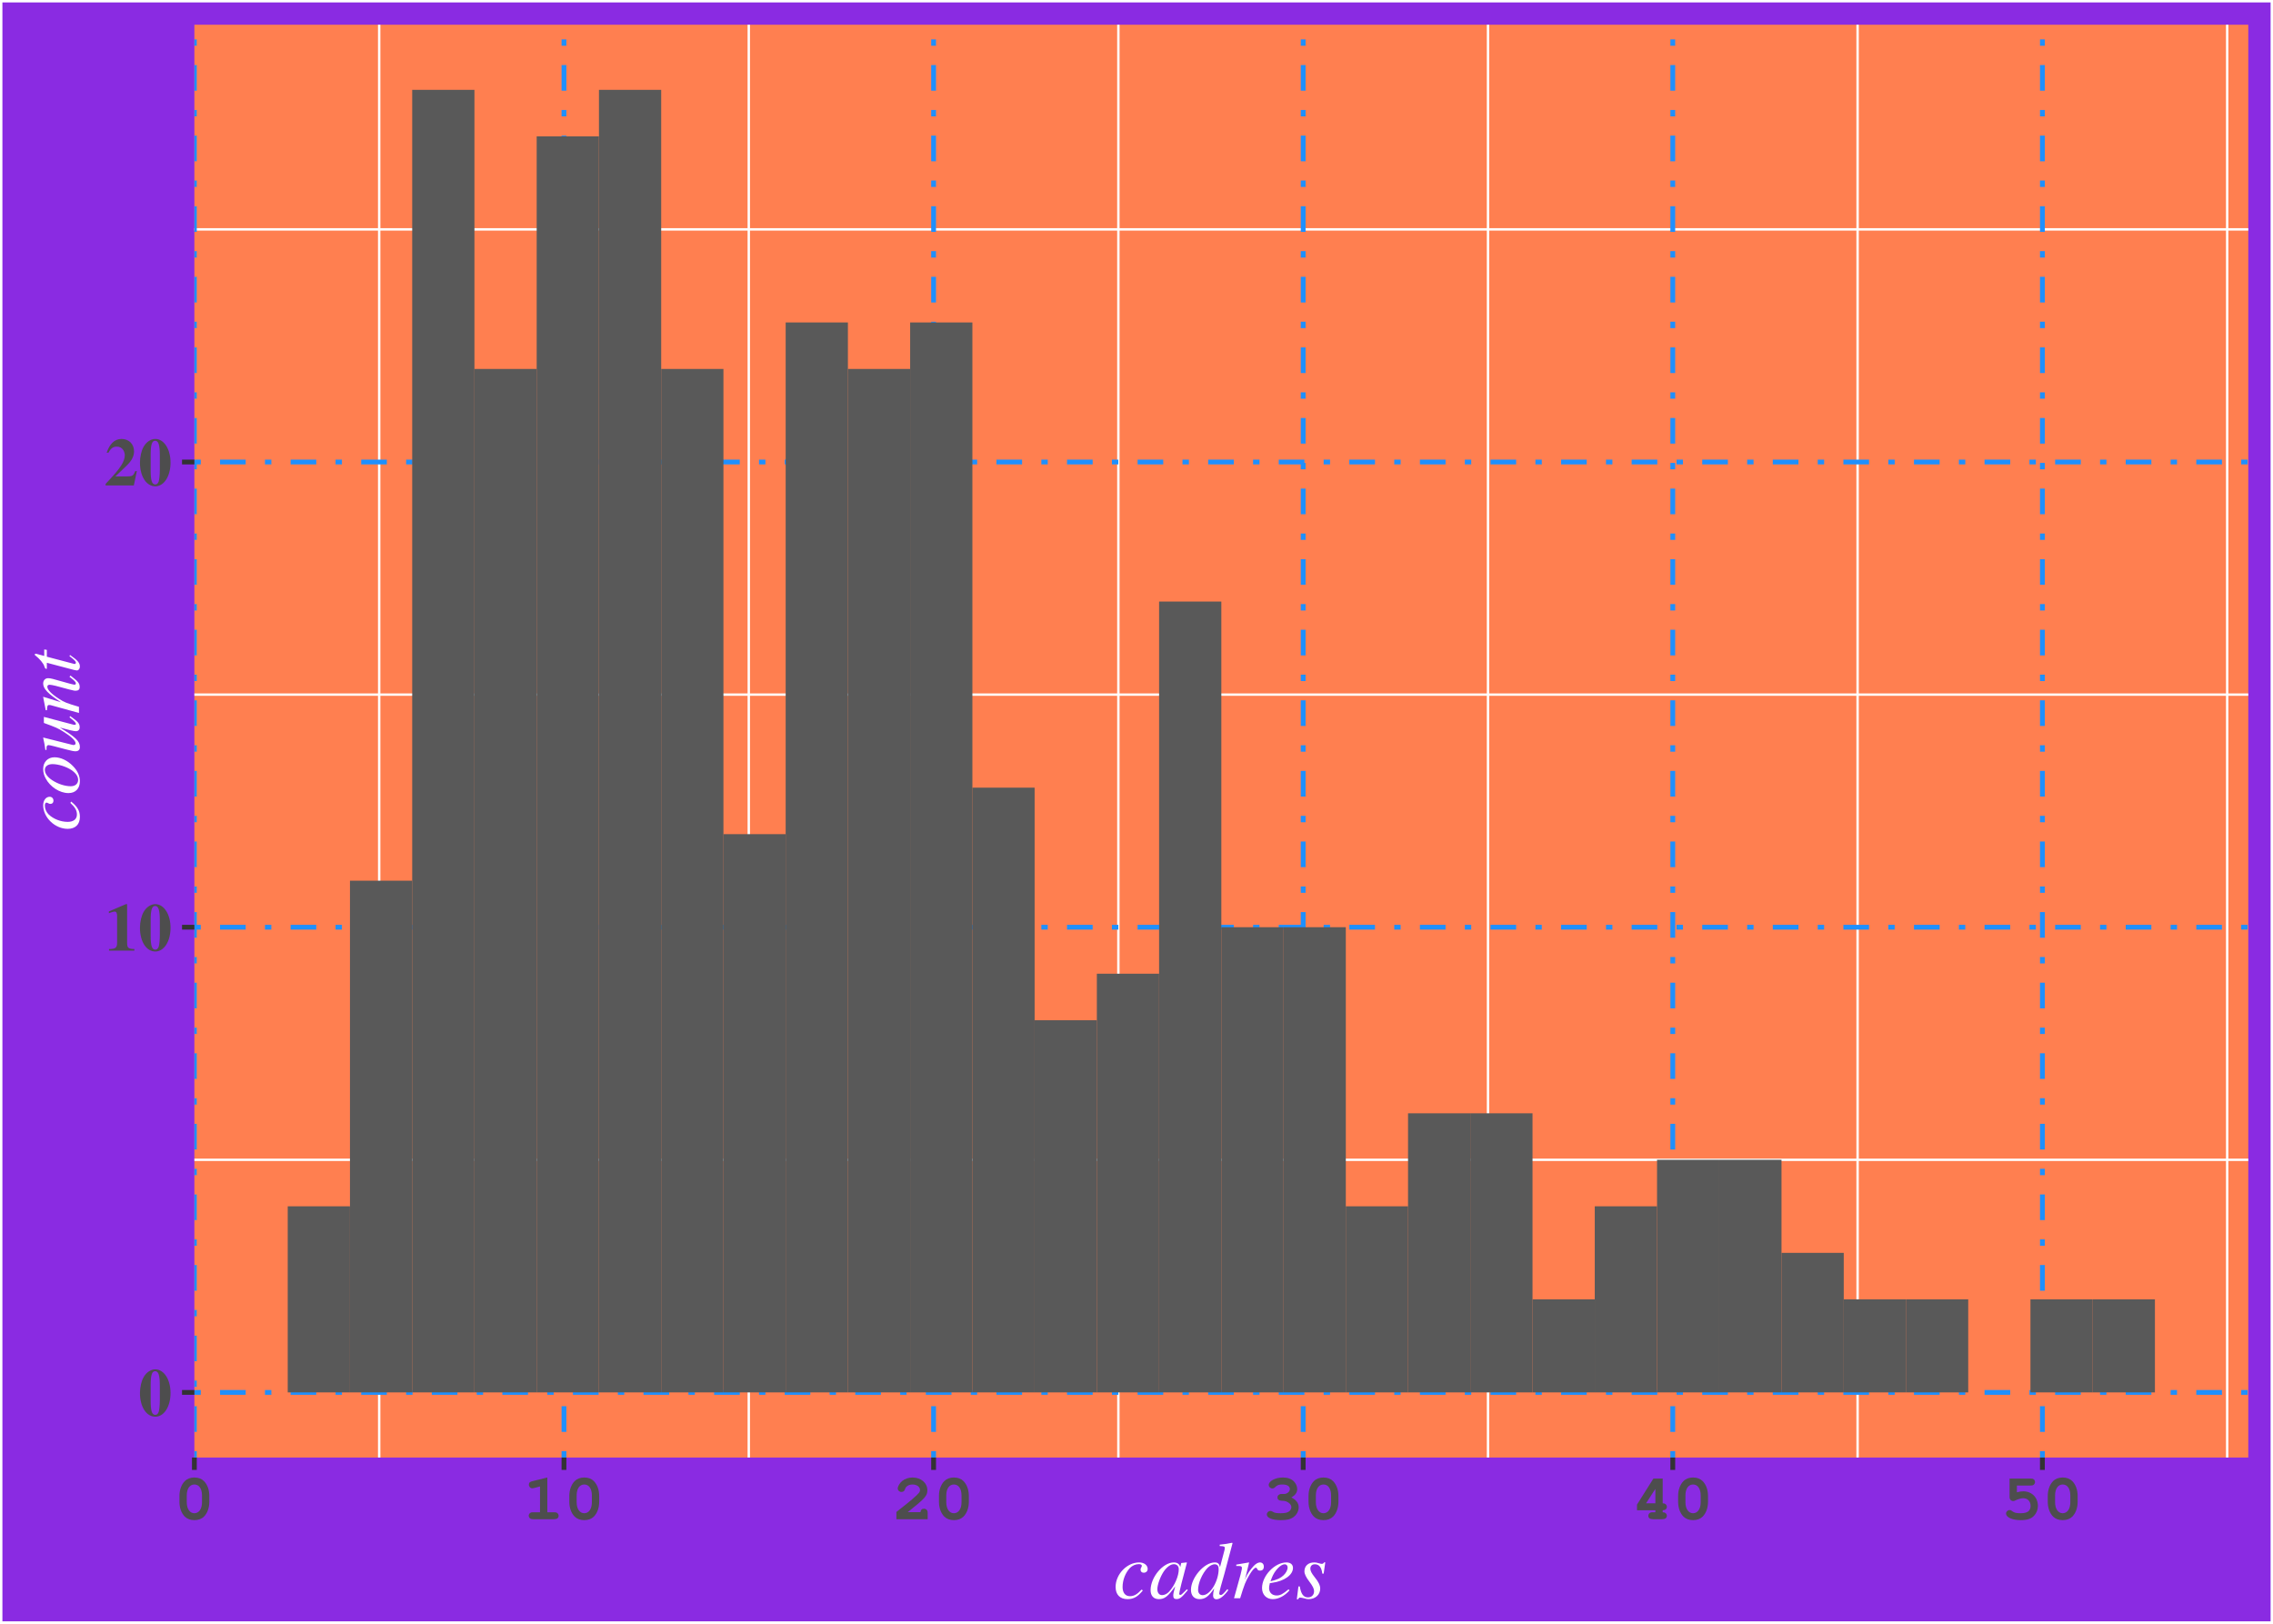
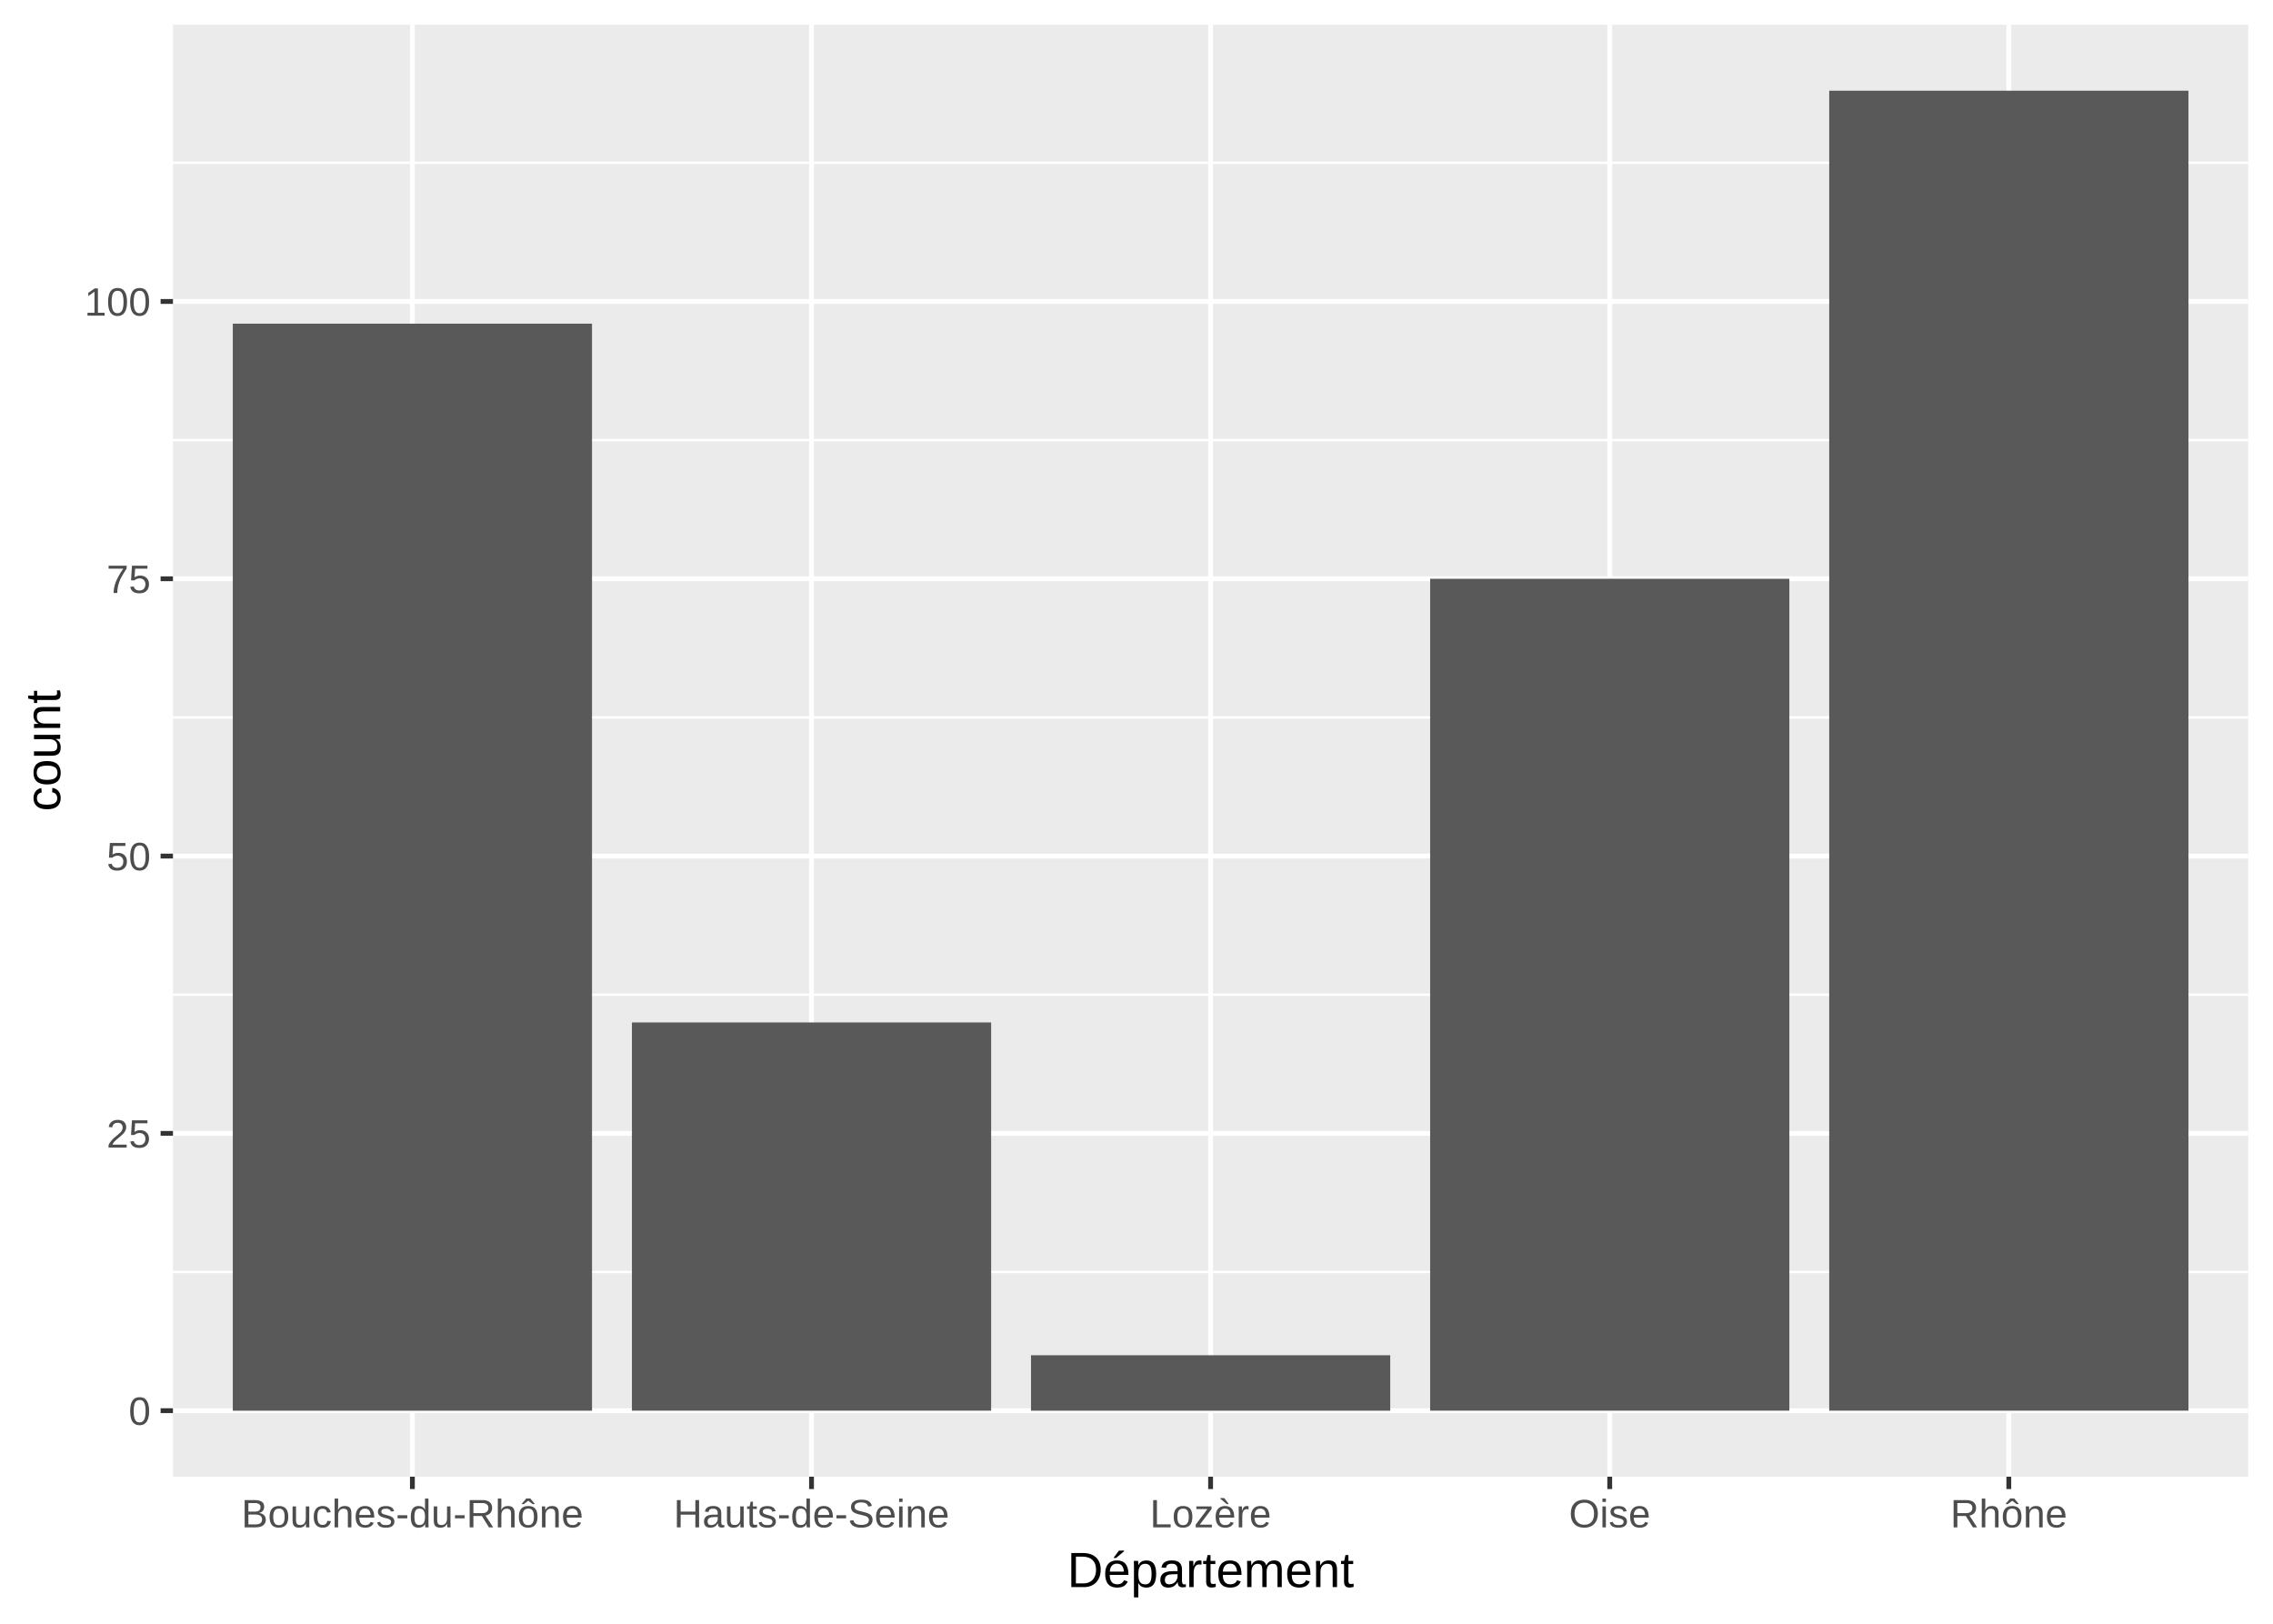
<svg xmlns="http://www.w3.org/2000/svg" viewBox="0 0 504.00 360.00">
  <defs>
    <style type="text/css">
    line, polyline, path, rect, circle {
      fill: none;
      stroke: #000000;
      stroke-linecap: round;
      stroke-linejoin: round;
      stroke-miterlimit: 10.00;
    }
  </style>
  </defs>
  <rect width="100%" height="100%" style="stroke: none; fill: #FFFFFF;" />
-   <rect x="0.00" y="0.00" width="504.00" height="360.00" style="stroke-width: 1.07; stroke: #FFFFFF; fill: #8A2BE2;" />
+   <rect x="0.00" y="0.00" width="504.00" height="360.00" style="stroke-width: 1.07; stroke: #FFFFFF; fill: #FFFFFF;" />
  <defs>
-     <clipPath id="cpNDMuMTAxOHw0OTguNTIxfDMyMy4xNDh8NS40Nzk0NQ==">
-       <rect x="43.10" y="5.48" width="455.42" height="317.67" />
+     <clipPath id="cpMzguMzQ3MXw0OTguNTIxfDMyNy4zOTZ8NS40Nzk0NQ==">
+       <rect x="38.35" y="5.48" width="460.17" height="321.92" />
    </clipPath>
  </defs>
-   <rect x="43.10" y="5.48" width="455.42" height="317.67" style="stroke-width: 1.07; stroke: none; fill: #FF7F50;" clip-path="url(#cpNDMuMTAxOHw0OTguNTIxfDMyMy4xNDh8NS40Nzk0NQ==)" />
-   <polyline points="43.10,257.14 498.52,257.14 " style="stroke-width: 0.53; stroke: #FFFFFF; stroke-linecap: butt;" clip-path="url(#cpNDMuMTAxOHw0OTguNTIxfDMyMy4xNDh8NS40Nzk0NQ==)" />
-   <polyline points="43.10,154.00 498.52,154.00 " style="stroke-width: 0.53; stroke: #FFFFFF; stroke-linecap: butt;" clip-path="url(#cpNDMuMTAxOHw0OTguNTIxfDMyMy4xNDh8NS40Nzk0NQ==)" />
-   <polyline points="43.10,50.86 498.52,50.86 " style="stroke-width: 0.53; stroke: #FFFFFF; stroke-linecap: butt;" clip-path="url(#cpNDMuMTAxOHw0OTguNTIxfDMyMy4xNDh8NS40Nzk0NQ==)" />
-   <polyline points="84.08,323.15 84.08,5.48 " style="stroke-width: 0.53; stroke: #FFFFFF; stroke-linecap: butt;" clip-path="url(#cpNDMuMTAxOHw0OTguNTIxfDMyMy4xNDh8NS40Nzk0NQ==)" />
-   <polyline points="166.03,323.15 166.03,5.48 " style="stroke-width: 0.53; stroke: #FFFFFF; stroke-linecap: butt;" clip-path="url(#cpNDMuMTAxOHw0OTguNTIxfDMyMy4xNDh8NS40Nzk0NQ==)" />
-   <polyline points="247.98,323.15 247.98,5.48 " style="stroke-width: 0.53; stroke: #FFFFFF; stroke-linecap: butt;" clip-path="url(#cpNDMuMTAxOHw0OTguNTIxfDMyMy4xNDh8NS40Nzk0NQ==)" />
-   <polyline points="329.94,323.15 329.94,5.48 " style="stroke-width: 0.53; stroke: #FFFFFF; stroke-linecap: butt;" clip-path="url(#cpNDMuMTAxOHw0OTguNTIxfDMyMy4xNDh8NS40Nzk0NQ==)" />
-   <polyline points="411.89,323.15 411.89,5.48 " style="stroke-width: 0.53; stroke: #FFFFFF; stroke-linecap: butt;" clip-path="url(#cpNDMuMTAxOHw0OTguNTIxfDMyMy4xNDh8NS40Nzk0NQ==)" />
-   <polyline points="493.84,323.15 493.84,5.48 " style="stroke-width: 0.53; stroke: #FFFFFF; stroke-linecap: butt;" clip-path="url(#cpNDMuMTAxOHw0OTguNTIxfDMyMy4xNDh8NS40Nzk0NQ==)" />
-   <polyline points="43.10,308.71 498.52,308.71 " style="stroke-width: 1.07; stroke: #1E90FF; stroke-dasharray: 1.42,4.27,5.69,4.27; stroke-linecap: butt;" clip-path="url(#cpNDMuMTAxOHw0OTguNTIxfDMyMy4xNDh8NS40Nzk0NQ==)" />
-   <polyline points="43.10,205.57 498.52,205.57 " style="stroke-width: 1.07; stroke: #1E90FF; stroke-dasharray: 1.42,4.27,5.69,4.27; stroke-linecap: butt;" clip-path="url(#cpNDMuMTAxOHw0OTguNTIxfDMyMy4xNDh8NS40Nzk0NQ==)" />
-   <polyline points="43.10,102.43 498.52,102.43 " style="stroke-width: 1.07; stroke: #1E90FF; stroke-dasharray: 1.42,4.27,5.69,4.27; stroke-linecap: butt;" clip-path="url(#cpNDMuMTAxOHw0OTguNTIxfDMyMy4xNDh8NS40Nzk0NQ==)" />
-   <polyline points="43.10,323.15 43.10,5.48 " style="stroke-width: 1.07; stroke: #1E90FF; stroke-dasharray: 1.42,4.27,5.69,4.27; stroke-linecap: butt;" clip-path="url(#cpNDMuMTAxOHw0OTguNTIxfDMyMy4xNDh8NS40Nzk0NQ==)" />
-   <polyline points="125.05,323.15 125.05,5.48 " style="stroke-width: 1.07; stroke: #1E90FF; stroke-dasharray: 1.42,4.27,5.69,4.27; stroke-linecap: butt;" clip-path="url(#cpNDMuMTAxOHw0OTguNTIxfDMyMy4xNDh8NS40Nzk0NQ==)" />
-   <polyline points="207.01,323.15 207.01,5.48 " style="stroke-width: 1.07; stroke: #1E90FF; stroke-dasharray: 1.42,4.27,5.69,4.27; stroke-linecap: butt;" clip-path="url(#cpNDMuMTAxOHw0OTguNTIxfDMyMy4xNDh8NS40Nzk0NQ==)" />
-   <polyline points="288.96,323.15 288.96,5.48 " style="stroke-width: 1.07; stroke: #1E90FF; stroke-dasharray: 1.42,4.27,5.69,4.27; stroke-linecap: butt;" clip-path="url(#cpNDMuMTAxOHw0OTguNTIxfDMyMy4xNDh8NS40Nzk0NQ==)" />
-   <polyline points="370.91,323.15 370.91,5.48 " style="stroke-width: 1.07; stroke: #1E90FF; stroke-dasharray: 1.42,4.27,5.69,4.27; stroke-linecap: butt;" clip-path="url(#cpNDMuMTAxOHw0OTguNTIxfDMyMy4xNDh8NS40Nzk0NQ==)" />
-   <polyline points="452.87,323.15 452.87,5.48 " style="stroke-width: 1.07; stroke: #1E90FF; stroke-dasharray: 1.42,4.27,5.69,4.27; stroke-linecap: butt;" clip-path="url(#cpNDMuMTAxOHw0OTguNTIxfDMyMy4xNDh8NS40Nzk0NQ==)" />
-   <rect x="63.80" y="267.45" width="13.80" height="41.26" style="stroke-width: 1.07; stroke: none; stroke-linecap: butt; fill: #595959;" clip-path="url(#cpNDMuMTAxOHw0OTguNTIxfDMyMy4xNDh8NS40Nzk0NQ==)" />
-   <rect x="77.60" y="195.26" width="13.80" height="113.45" style="stroke-width: 1.07; stroke: none; stroke-linecap: butt; fill: #595959;" clip-path="url(#cpNDMuMTAxOHw0OTguNTIxfDMyMy4xNDh8NS40Nzk0NQ==)" />
-   <rect x="91.40" y="19.92" width="13.80" height="288.79" style="stroke-width: 1.07; stroke: none; stroke-linecap: butt; fill: #595959;" clip-path="url(#cpNDMuMTAxOHw0OTguNTIxfDMyMy4xNDh8NS40Nzk0NQ==)" />
-   <rect x="105.20" y="81.80" width="13.80" height="226.91" style="stroke-width: 1.07; stroke: none; stroke-linecap: butt; fill: #595959;" clip-path="url(#cpNDMuMTAxOHw0OTguNTIxfDMyMy4xNDh8NS40Nzk0NQ==)" />
-   <rect x="119.00" y="30.23" width="13.80" height="278.48" style="stroke-width: 1.07; stroke: none; stroke-linecap: butt; fill: #595959;" clip-path="url(#cpNDMuMTAxOHw0OTguNTIxfDMyMy4xNDh8NS40Nzk0NQ==)" />
-   <rect x="132.81" y="19.92" width="13.80" height="288.79" style="stroke-width: 1.07; stroke: none; stroke-linecap: butt; fill: #595959;" clip-path="url(#cpNDMuMTAxOHw0OTguNTIxfDMyMy4xNDh8NS40Nzk0NQ==)" />
-   <rect x="146.61" y="81.80" width="13.80" height="226.91" style="stroke-width: 1.07; stroke: none; stroke-linecap: butt; fill: #595959;" clip-path="url(#cpNDMuMTAxOHw0OTguNTIxfDMyMy4xNDh8NS40Nzk0NQ==)" />
-   <rect x="160.41" y="184.94" width="13.80" height="123.77" style="stroke-width: 1.07; stroke: none; stroke-linecap: butt; fill: #595959;" clip-path="url(#cpNDMuMTAxOHw0OTguNTIxfDMyMy4xNDh8NS40Nzk0NQ==)" />
-   <rect x="174.21" y="71.49" width="13.80" height="237.22" style="stroke-width: 1.07; stroke: none; stroke-linecap: butt; fill: #595959;" clip-path="url(#cpNDMuMTAxOHw0OTguNTIxfDMyMy4xNDh8NS40Nzk0NQ==)" />
-   <rect x="188.01" y="81.80" width="13.80" height="226.91" style="stroke-width: 1.07; stroke: none; stroke-linecap: butt; fill: #595959;" clip-path="url(#cpNDMuMTAxOHw0OTguNTIxfDMyMy4xNDh8NS40Nzk0NQ==)" />
-   <rect x="201.81" y="71.49" width="13.80" height="237.22" style="stroke-width: 1.07; stroke: none; stroke-linecap: butt; fill: #595959;" clip-path="url(#cpNDMuMTAxOHw0OTguNTIxfDMyMy4xNDh8NS40Nzk0NQ==)" />
-   <rect x="215.61" y="174.63" width="13.80" height="134.08" style="stroke-width: 1.07; stroke: none; stroke-linecap: butt; fill: #595959;" clip-path="url(#cpNDMuMTAxOHw0OTguNTIxfDMyMy4xNDh8NS40Nzk0NQ==)" />
-   <rect x="229.41" y="226.20" width="13.80" height="82.51" style="stroke-width: 1.07; stroke: none; stroke-linecap: butt; fill: #595959;" clip-path="url(#cpNDMuMTAxOHw0OTguNTIxfDMyMy4xNDh8NS40Nzk0NQ==)" />
-   <rect x="243.21" y="215.88" width="13.80" height="92.83" style="stroke-width: 1.07; stroke: none; stroke-linecap: butt; fill: #595959;" clip-path="url(#cpNDMuMTAxOHw0OTguNTIxfDMyMy4xNDh8NS40Nzk0NQ==)" />
-   <rect x="257.01" y="133.37" width="13.80" height="175.34" style="stroke-width: 1.07; stroke: none; stroke-linecap: butt; fill: #595959;" clip-path="url(#cpNDMuMTAxOHw0OTguNTIxfDMyMy4xNDh8NS40Nzk0NQ==)" />
-   <rect x="270.81" y="205.57" width="13.80" height="103.14" style="stroke-width: 1.07; stroke: none; stroke-linecap: butt; fill: #595959;" clip-path="url(#cpNDMuMTAxOHw0OTguNTIxfDMyMy4xNDh8NS40Nzk0NQ==)" />
-   <rect x="284.61" y="205.57" width="13.80" height="103.14" style="stroke-width: 1.07; stroke: none; stroke-linecap: butt; fill: #595959;" clip-path="url(#cpNDMuMTAxOHw0OTguNTIxfDMyMy4xNDh8NS40Nzk0NQ==)" />
-   <rect x="298.41" y="267.45" width="13.80" height="41.26" style="stroke-width: 1.07; stroke: none; stroke-linecap: butt; fill: #595959;" clip-path="url(#cpNDMuMTAxOHw0OTguNTIxfDMyMy4xNDh8NS40Nzk0NQ==)" />
-   <rect x="312.21" y="246.83" width="13.80" height="61.88" style="stroke-width: 1.07; stroke: none; stroke-linecap: butt; fill: #595959;" clip-path="url(#cpNDMuMTAxOHw0OTguNTIxfDMyMy4xNDh8NS40Nzk0NQ==)" />
-   <rect x="326.01" y="246.83" width="13.80" height="61.88" style="stroke-width: 1.07; stroke: none; stroke-linecap: butt; fill: #595959;" clip-path="url(#cpNDMuMTAxOHw0OTguNTIxfDMyMy4xNDh8NS40Nzk0NQ==)" />
-   <rect x="339.81" y="288.08" width="13.80" height="20.63" style="stroke-width: 1.07; stroke: none; stroke-linecap: butt; fill: #595959;" clip-path="url(#cpNDMuMTAxOHw0OTguNTIxfDMyMy4xNDh8NS40Nzk0NQ==)" />
-   <rect x="353.61" y="267.45" width="13.80" height="41.26" style="stroke-width: 1.07; stroke: none; stroke-linecap: butt; fill: #595959;" clip-path="url(#cpNDMuMTAxOHw0OTguNTIxfDMyMy4xNDh8NS40Nzk0NQ==)" />
-   <rect x="367.42" y="257.14" width="13.80" height="51.57" style="stroke-width: 1.07; stroke: none; stroke-linecap: butt; fill: #595959;" clip-path="url(#cpNDMuMTAxOHw0OTguNTIxfDMyMy4xNDh8NS40Nzk0NQ==)" />
-   <rect x="381.22" y="257.14" width="13.80" height="51.57" style="stroke-width: 1.07; stroke: none; stroke-linecap: butt; fill: #595959;" clip-path="url(#cpNDMuMTAxOHw0OTguNTIxfDMyMy4xNDh8NS40Nzk0NQ==)" />
-   <rect x="395.02" y="277.77" width="13.80" height="30.94" style="stroke-width: 1.07; stroke: none; stroke-linecap: butt; fill: #595959;" clip-path="url(#cpNDMuMTAxOHw0OTguNTIxfDMyMy4xNDh8NS40Nzk0NQ==)" />
-   <rect x="408.82" y="288.08" width="13.80" height="20.63" style="stroke-width: 1.07; stroke: none; stroke-linecap: butt; fill: #595959;" clip-path="url(#cpNDMuMTAxOHw0OTguNTIxfDMyMy4xNDh8NS40Nzk0NQ==)" />
-   <rect x="422.62" y="288.08" width="13.80" height="20.63" style="stroke-width: 1.07; stroke: none; stroke-linecap: butt; fill: #595959;" clip-path="url(#cpNDMuMTAxOHw0OTguNTIxfDMyMy4xNDh8NS40Nzk0NQ==)" />
-   <rect x="436.42" y="308.71" width="13.80" height="0.00" style="stroke-width: 1.07; stroke: none; stroke-linecap: butt; fill: #595959;" clip-path="url(#cpNDMuMTAxOHw0OTguNTIxfDMyMy4xNDh8NS40Nzk0NQ==)" />
-   <rect x="450.22" y="288.08" width="13.80" height="20.63" style="stroke-width: 1.07; stroke: none; stroke-linecap: butt; fill: #595959;" clip-path="url(#cpNDMuMTAxOHw0OTguNTIxfDMyMy4xNDh8NS40Nzk0NQ==)" />
-   <rect x="464.02" y="288.08" width="13.80" height="20.63" style="stroke-width: 1.07; stroke: none; stroke-linecap: butt; fill: #595959;" clip-path="url(#cpNDMuMTAxOHw0OTguNTIxfDMyMy4xNDh8NS40Nzk0NQ==)" />
+   <rect x="38.35" y="5.48" width="460.17" height="321.92" style="stroke-width: 1.07; stroke: none; fill: #EBEBEB;" clip-path="url(#cpMzguMzQ3MXw0OTguNTIxfDMyNy4zOTZ8NS40Nzk0NQ==)" />
+   <polyline points="38.35,282.02 498.52,282.02 " style="stroke-width: 0.53; stroke: #FFFFFF; stroke-linecap: butt;" clip-path="url(#cpMzguMzQ3MXw0OTguNTIxfDMyNy4zOTZ8NS40Nzk0NQ==)" />
+   <polyline points="38.35,220.54 498.52,220.54 " style="stroke-width: 0.53; stroke: #FFFFFF; stroke-linecap: butt;" clip-path="url(#cpMzguMzQ3MXw0OTguNTIxfDMyNy4zOTZ8NS40Nzk0NQ==)" />
+   <polyline points="38.35,159.06 498.52,159.06 " style="stroke-width: 0.53; stroke: #FFFFFF; stroke-linecap: butt;" clip-path="url(#cpMzguMzQ3MXw0OTguNTIxfDMyNy4zOTZ8NS40Nzk0NQ==)" />
+   <polyline points="38.35,97.58 498.52,97.58 " style="stroke-width: 0.53; stroke: #FFFFFF; stroke-linecap: butt;" clip-path="url(#cpMzguMzQ3MXw0OTguNTIxfDMyNy4zOTZ8NS40Nzk0NQ==)" />
+   <polyline points="38.35,36.10 498.52,36.10 " style="stroke-width: 0.53; stroke: #FFFFFF; stroke-linecap: butt;" clip-path="url(#cpMzguMzQ3MXw0OTguNTIxfDMyNy4zOTZ8NS40Nzk0NQ==)" />
+   <polyline points="38.35,312.76 498.52,312.76 " style="stroke-width: 1.07; stroke: #FFFFFF; stroke-linecap: butt;" clip-path="url(#cpMzguMzQ3MXw0OTguNTIxfDMyNy4zOTZ8NS40Nzk0NQ==)" />
+   <polyline points="38.35,251.28 498.52,251.28 " style="stroke-width: 1.07; stroke: #FFFFFF; stroke-linecap: butt;" clip-path="url(#cpMzguMzQ3MXw0OTguNTIxfDMyNy4zOTZ8NS40Nzk0NQ==)" />
+   <polyline points="38.35,189.80 498.52,189.80 " style="stroke-width: 1.07; stroke: #FFFFFF; stroke-linecap: butt;" clip-path="url(#cpMzguMzQ3MXw0OTguNTIxfDMyNy4zOTZ8NS40Nzk0NQ==)" />
+   <polyline points="38.35,128.32 498.52,128.32 " style="stroke-width: 1.07; stroke: #FFFFFF; stroke-linecap: butt;" clip-path="url(#cpMzguMzQ3MXw0OTguNTIxfDMyNy4zOTZ8NS40Nzk0NQ==)" />
+   <polyline points="38.35,66.84 498.52,66.84 " style="stroke-width: 1.07; stroke: #FFFFFF; stroke-linecap: butt;" clip-path="url(#cpMzguMzQ3MXw0OTguNTIxfDMyNy4zOTZ8NS40Nzk0NQ==)" />
+   <polyline points="91.44,327.40 91.44,5.48 " style="stroke-width: 1.07; stroke: #FFFFFF; stroke-linecap: butt;" clip-path="url(#cpMzguMzQ3MXw0OTguNTIxfDMyNy4zOTZ8NS40Nzk0NQ==)" />
+   <polyline points="179.94,327.40 179.94,5.48 " style="stroke-width: 1.07; stroke: #FFFFFF; stroke-linecap: butt;" clip-path="url(#cpMzguMzQ3MXw0OTguNTIxfDMyNy4zOTZ8NS40Nzk0NQ==)" />
+   <polyline points="268.43,327.40 268.43,5.48 " style="stroke-width: 1.07; stroke: #FFFFFF; stroke-linecap: butt;" clip-path="url(#cpMzguMzQ3MXw0OTguNTIxfDMyNy4zOTZ8NS40Nzk0NQ==)" />
+   <polyline points="356.93,327.40 356.93,5.48 " style="stroke-width: 1.07; stroke: #FFFFFF; stroke-linecap: butt;" clip-path="url(#cpMzguMzQ3MXw0OTguNTIxfDMyNy4zOTZ8NS40Nzk0NQ==)" />
+   <polyline points="445.42,327.40 445.42,5.48 " style="stroke-width: 1.07; stroke: #FFFFFF; stroke-linecap: butt;" clip-path="url(#cpMzguMzQ3MXw0OTguNTIxfDMyNy4zOTZ8NS40Nzk0NQ==)" />
+   <rect x="51.62" y="71.76" width="79.65" height="241.01" style="stroke-width: 1.07; stroke: none; stroke-linecap: butt; fill: #595959;" clip-path="url(#cpMzguMzQ3MXw0OTguNTIxfDMyNy4zOTZ8NS40Nzk0NQ==)" />
+   <rect x="140.12" y="226.69" width="79.65" height="86.07" style="stroke-width: 1.07; stroke: none; stroke-linecap: butt; fill: #595959;" clip-path="url(#cpMzguMzQ3MXw0OTguNTIxfDMyNy4zOTZ8NS40Nzk0NQ==)" />
+   <rect x="228.61" y="300.47" width="79.65" height="12.30" style="stroke-width: 1.07; stroke: none; stroke-linecap: butt; fill: #595959;" clip-path="url(#cpMzguMzQ3MXw0OTguNTIxfDMyNy4zOTZ8NS40Nzk0NQ==)" />
+   <rect x="317.11" y="128.32" width="79.65" height="184.44" style="stroke-width: 1.07; stroke: none; stroke-linecap: butt; fill: #595959;" clip-path="url(#cpMzguMzQ3MXw0OTguNTIxfDMyNy4zOTZ8NS40Nzk0NQ==)" />
+   <rect x="405.60" y="20.11" width="79.65" height="292.65" style="stroke-width: 1.07; stroke: none; stroke-linecap: butt; fill: #595959;" clip-path="url(#cpMzguMzQ3MXw0OTguNTIxfDMyNy4zOTZ8NS40Nzk0NQ==)" />
  <defs>
    <clipPath id="cpMHw1MDR8MzYwfDA=">
      <rect x="0.00" y="0.00" width="504.00" height="360.00" />
    </clipPath>
  </defs>
  <g clip-path="url(#cpMHw1MDR8MzYwfDA=)">
-     <text x="30.67" y="313.91" style="font-size: 15.00px; font-weight: bold; fill: #4D4D4D; font-family: TeX Gyre Termes;" textLength="7.50px" lengthAdjust="spacingAndGlyphs">0</text>
+     <text x="28.52" y="315.91" style="font-size: 8.80px; fill: #4D4D4D; font-family: Arial;" textLength="4.89px" lengthAdjust="spacingAndGlyphs">0</text>
  </g>
  <g clip-path="url(#cpMHw1MDR8MzYwfDA=)">
-     <text x="23.17" y="210.77" style="font-size: 15.00px; font-weight: bold; fill: #4D4D4D; font-family: TeX Gyre Termes;" textLength="15.00px" lengthAdjust="spacingAndGlyphs">10</text>
+     <text x="23.63" y="254.43" style="font-size: 8.80px; fill: #4D4D4D; font-family: Arial;" textLength="9.79px" lengthAdjust="spacingAndGlyphs">25</text>
  </g>
  <g clip-path="url(#cpMHw1MDR8MzYwfDA=)">
-     <text x="23.17" y="107.63" style="font-size: 15.00px; font-weight: bold; fill: #4D4D4D; font-family: TeX Gyre Termes;" textLength="15.00px" lengthAdjust="spacingAndGlyphs">20</text>
-   </g>
-   <polyline points="40.36,308.71 43.10,308.71 " style="stroke-width: 1.07; stroke: #333333; stroke-linecap: butt;" clip-path="url(#cpMHw1MDR8MzYwfDA=)" />
-   <polyline points="40.36,205.57 43.10,205.57 " style="stroke-width: 1.07; stroke: #333333; stroke-linecap: butt;" clip-path="url(#cpMHw1MDR8MzYwfDA=)" />
-   <polyline points="40.36,102.43 43.10,102.43 " style="stroke-width: 1.07; stroke: #333333; stroke-linecap: butt;" clip-path="url(#cpMHw1MDR8MzYwfDA=)" />
-   <polyline points="43.10,325.89 43.10,323.15 " style="stroke-width: 1.07; stroke: #333333; stroke-linecap: butt;" clip-path="url(#cpMHw1MDR8MzYwfDA=)" />
-   <polyline points="125.05,325.89 125.05,323.15 " style="stroke-width: 1.07; stroke: #333333; stroke-linecap: butt;" clip-path="url(#cpMHw1MDR8MzYwfDA=)" />
-   <polyline points="207.01,325.89 207.01,323.15 " style="stroke-width: 1.07; stroke: #333333; stroke-linecap: butt;" clip-path="url(#cpMHw1MDR8MzYwfDA=)" />
-   <polyline points="288.96,325.89 288.96,323.15 " style="stroke-width: 1.07; stroke: #333333; stroke-linecap: butt;" clip-path="url(#cpMHw1MDR8MzYwfDA=)" />
-   <polyline points="370.91,325.89 370.91,323.15 " style="stroke-width: 1.07; stroke: #333333; stroke-linecap: butt;" clip-path="url(#cpMHw1MDR8MzYwfDA=)" />
-   <polyline points="452.87,325.89 452.87,323.15 " style="stroke-width: 1.07; stroke: #333333; stroke-linecap: butt;" clip-path="url(#cpMHw1MDR8MzYwfDA=)" />
-   <g clip-path="url(#cpMHw1MDR8MzYwfDA=)">
-     <text x="38.60" y="336.83" style="font-size: 15.00px; font-weight: bold; fill: #4D4D4D; font-family: Courier;" textLength="9.00px" lengthAdjust="spacingAndGlyphs">0</text>
+     <text x="23.63" y="192.95" style="font-size: 8.80px; fill: #4D4D4D; font-family: Arial;" textLength="9.79px" lengthAdjust="spacingAndGlyphs">50</text>
  </g>
  <g clip-path="url(#cpMHw1MDR8MzYwfDA=)">
-     <text x="116.05" y="336.83" style="font-size: 15.00px; font-weight: bold; fill: #4D4D4D; font-family: Courier;" textLength="18.00px" lengthAdjust="spacingAndGlyphs">10</text>
+     <text x="23.63" y="131.47" style="font-size: 8.80px; fill: #4D4D4D; font-family: Arial;" textLength="9.79px" lengthAdjust="spacingAndGlyphs">75</text>
  </g>
  <g clip-path="url(#cpMHw1MDR8MzYwfDA=)">
-     <text x="198.01" y="336.83" style="font-size: 15.00px; font-weight: bold; fill: #4D4D4D; font-family: Courier;" textLength="18.00px" lengthAdjust="spacingAndGlyphs">20</text>
+     <text x="18.73" y="69.99" style="font-size: 8.80px; fill: #4D4D4D; font-family: Arial;" textLength="14.68px" lengthAdjust="spacingAndGlyphs">100</text>
+   </g>
+   <polyline points="35.61,312.76 38.35,312.76 " style="stroke-width: 1.07; stroke: #333333; stroke-linecap: butt;" clip-path="url(#cpMHw1MDR8MzYwfDA=)" />
+   <polyline points="35.61,251.28 38.35,251.28 " style="stroke-width: 1.07; stroke: #333333; stroke-linecap: butt;" clip-path="url(#cpMHw1MDR8MzYwfDA=)" />
+   <polyline points="35.61,189.80 38.35,189.80 " style="stroke-width: 1.07; stroke: #333333; stroke-linecap: butt;" clip-path="url(#cpMHw1MDR8MzYwfDA=)" />
+   <polyline points="35.61,128.32 38.35,128.32 " style="stroke-width: 1.07; stroke: #333333; stroke-linecap: butt;" clip-path="url(#cpMHw1MDR8MzYwfDA=)" />
+   <polyline points="35.61,66.84 38.35,66.84 " style="stroke-width: 1.07; stroke: #333333; stroke-linecap: butt;" clip-path="url(#cpMHw1MDR8MzYwfDA=)" />
+   <polyline points="91.44,330.14 91.44,327.40 " style="stroke-width: 1.07; stroke: #333333; stroke-linecap: butt;" clip-path="url(#cpMHw1MDR8MzYwfDA=)" />
+   <polyline points="179.94,330.14 179.94,327.40 " style="stroke-width: 1.07; stroke: #333333; stroke-linecap: butt;" clip-path="url(#cpMHw1MDR8MzYwfDA=)" />
+   <polyline points="268.43,330.14 268.43,327.40 " style="stroke-width: 1.07; stroke: #333333; stroke-linecap: butt;" clip-path="url(#cpMHw1MDR8MzYwfDA=)" />
+   <polyline points="356.93,330.14 356.93,327.40 " style="stroke-width: 1.07; stroke: #333333; stroke-linecap: butt;" clip-path="url(#cpMHw1MDR8MzYwfDA=)" />
+   <polyline points="445.42,330.14 445.42,327.40 " style="stroke-width: 1.07; stroke: #333333; stroke-linecap: butt;" clip-path="url(#cpMHw1MDR8MzYwfDA=)" />
+   <g clip-path="url(#cpMHw1MDR8MzYwfDA=)">
+     <text x="53.53" y="338.63" style="font-size: 8.80px; fill: #4D4D4D; font-family: Arial;" textLength="75.83px" lengthAdjust="spacingAndGlyphs">Bouches-du-Rhône</text>
  </g>
  <g clip-path="url(#cpMHw1MDR8MzYwfDA=)">
-     <text x="279.96" y="336.83" style="font-size: 15.00px; font-weight: bold; fill: #4D4D4D; font-family: Courier;" textLength="18.00px" lengthAdjust="spacingAndGlyphs">30</text>
+     <text x="149.37" y="338.63" style="font-size: 8.80px; fill: #4D4D4D; font-family: Arial;" textLength="61.14px" lengthAdjust="spacingAndGlyphs">Hauts-de-Seine</text>
  </g>
  <g clip-path="url(#cpMHw1MDR8MzYwfDA=)">
-     <text x="361.91" y="336.83" style="font-size: 15.00px; font-weight: bold; fill: #4D4D4D; font-family: Courier;" textLength="18.00px" lengthAdjust="spacingAndGlyphs">40</text>
+     <text x="254.98" y="338.63" style="font-size: 8.80px; fill: #4D4D4D; font-family: Arial;" textLength="26.91px" lengthAdjust="spacingAndGlyphs">Lozère</text>
  </g>
  <g clip-path="url(#cpMHw1MDR8MzYwfDA=)">
-     <text x="443.87" y="336.83" style="font-size: 15.00px; font-weight: bold; fill: #4D4D4D; font-family: Courier;" textLength="18.00px" lengthAdjust="spacingAndGlyphs">50</text>
+     <text x="347.88" y="338.63" style="font-size: 8.80px; fill: #4D4D4D; font-family: Arial;" textLength="18.09px" lengthAdjust="spacingAndGlyphs">Oise</text>
  </g>
  <g clip-path="url(#cpMHw1MDR8MzYwfDA=)">
-     <text x="246.82" y="354.34" style="font-size: 18.00px; font-style: italic; fill: #FFFFFF; font-family: TeX Gyre Termes;" textLength="47.99px" lengthAdjust="spacingAndGlyphs">cadres</text>
+     <text x="432.46" y="338.63" style="font-size: 8.80px; fill: #4D4D4D; font-family: Arial;" textLength="25.93px" lengthAdjust="spacingAndGlyphs">Rhône</text>
  </g>
  <g clip-path="url(#cpMHw1MDR8MzYwfDA=)">
-     <text transform="translate(17.51,184.31) rotate(-90)" style="font-size: 18.00px; font-style: italic; fill: #FFFFFF; font-family: TeX Gyre Termes;" textLength="40.00px" lengthAdjust="spacingAndGlyphs">count</text>
+     <text x="236.64" y="351.88" style="font-size: 11.00px; font-family: Arial;" textLength="63.59px" lengthAdjust="spacingAndGlyphs">Département</text>
+   </g>
+   <g clip-path="url(#cpMHw1MDR8MzYwfDA=)">
+     <text transform="translate(13.35,179.89) rotate(-90)" style="font-size: 11.00px; font-family: Arial;" textLength="26.91px" lengthAdjust="spacingAndGlyphs">count</text>
  </g>
</svg>
